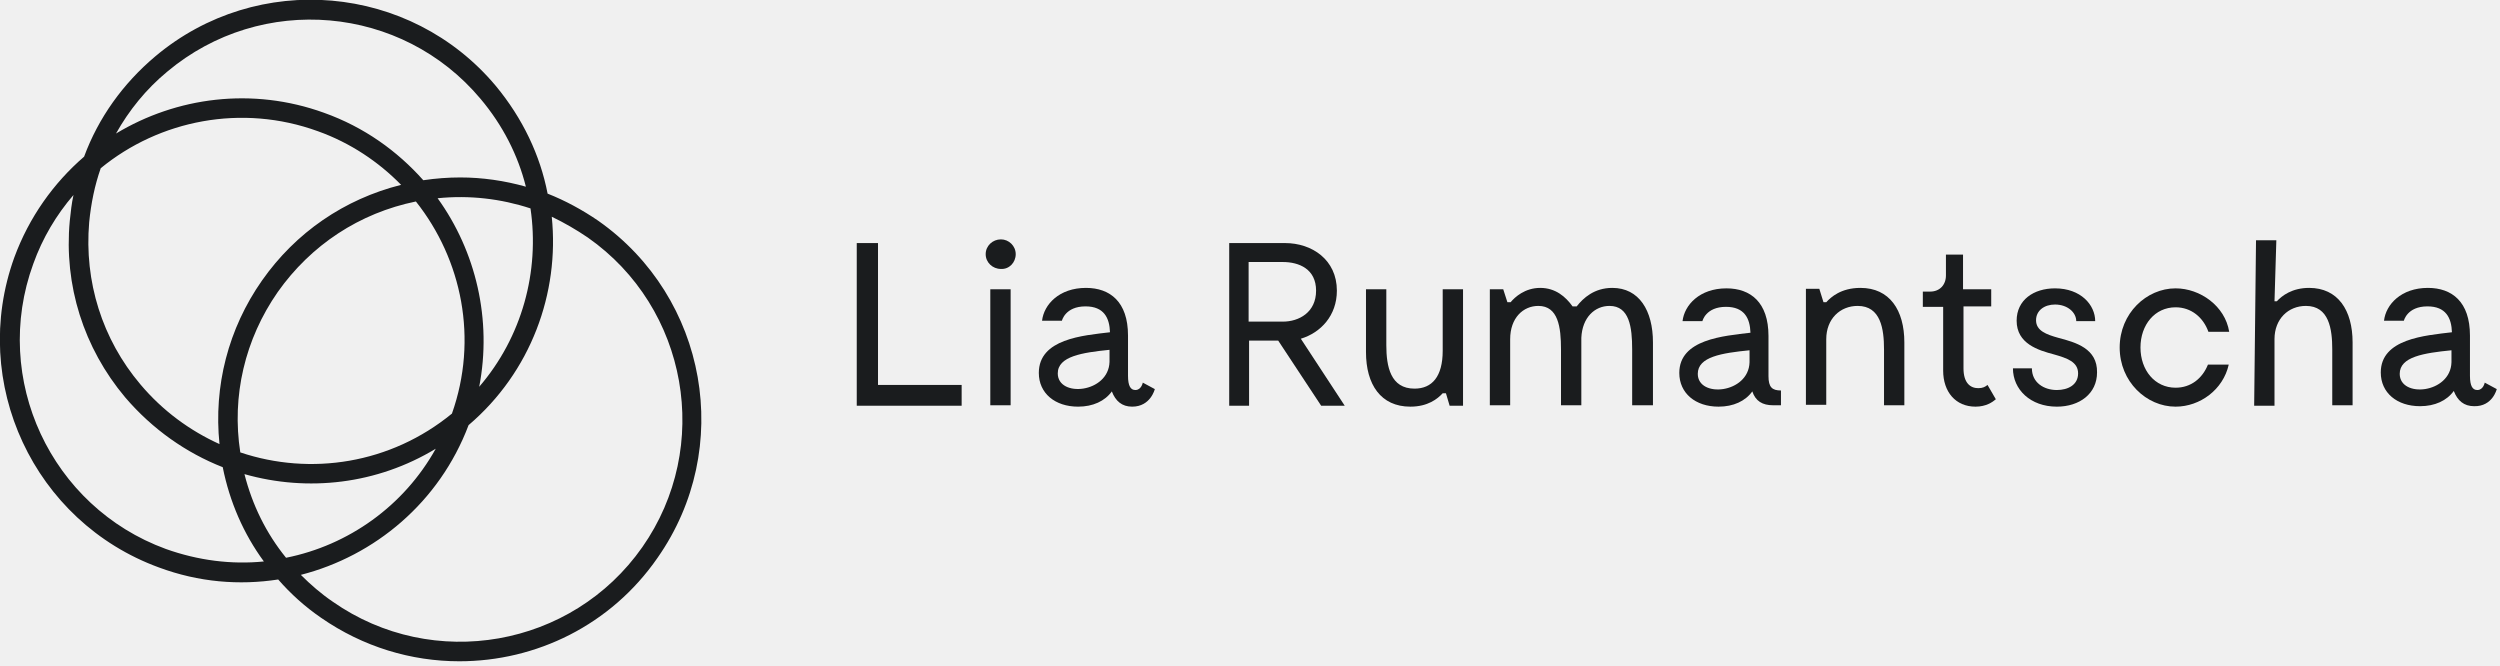
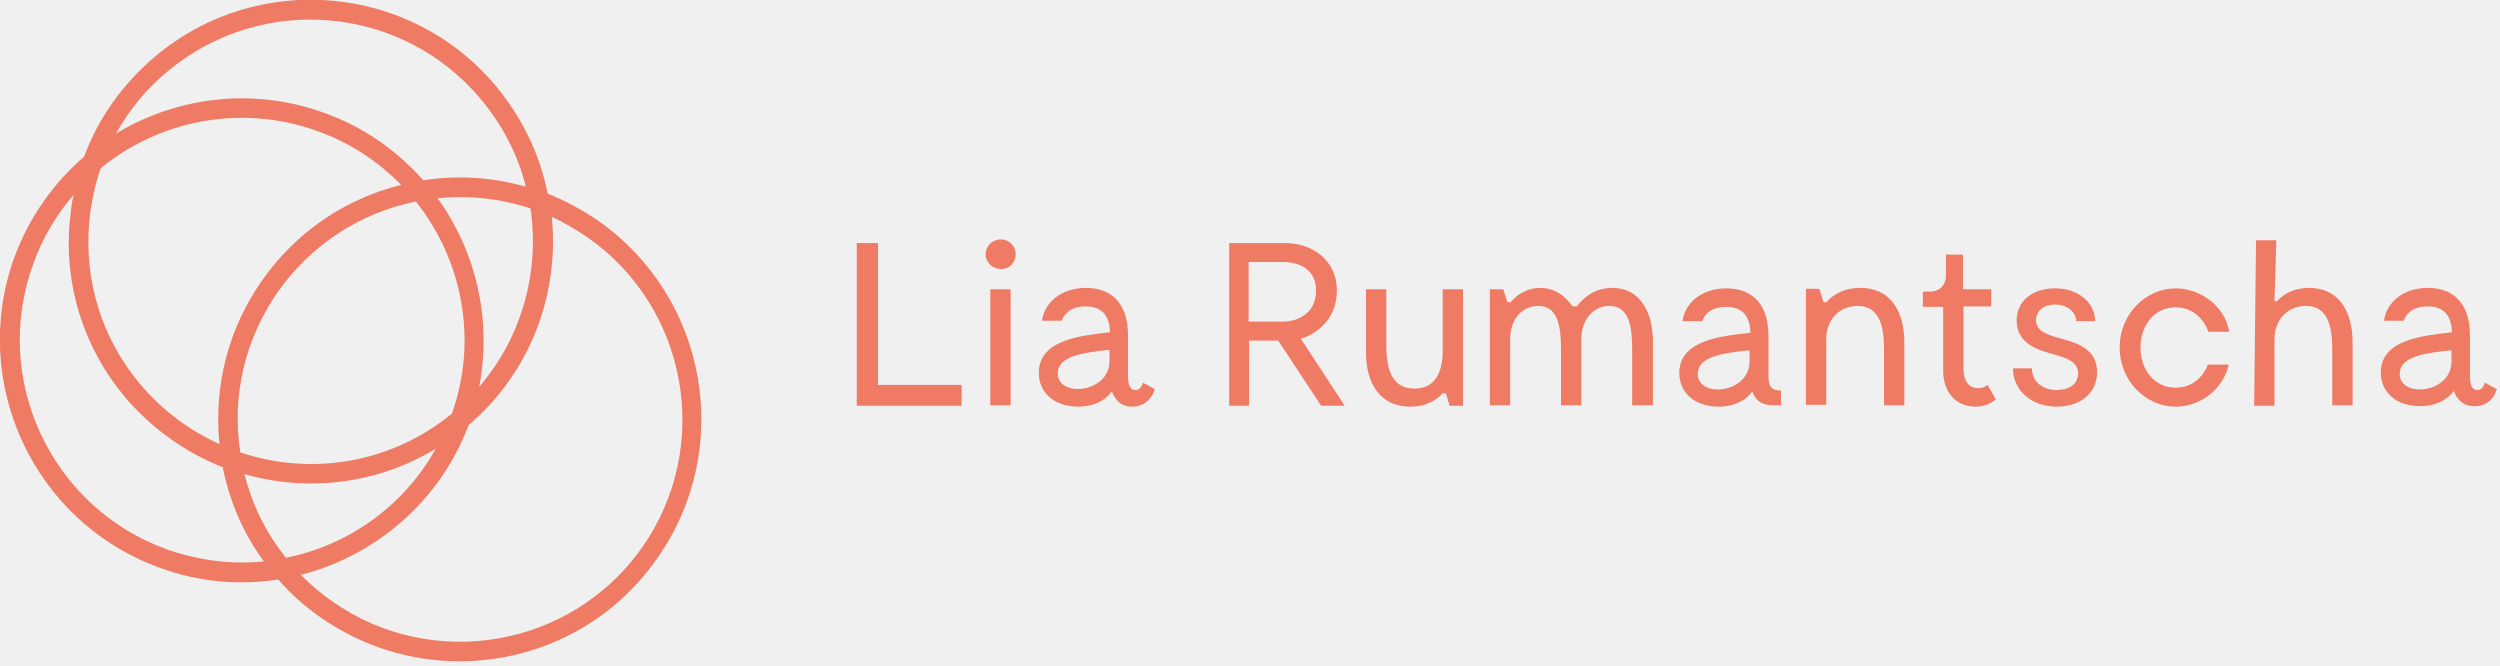
<svg xmlns="http://www.w3.org/2000/svg" width="541" height="144" viewBox="0 0 541 144" fill="none">
  <g clip-path="url(#clip0_382_3681)">
-     <path d="M208.1 83.3H190V52.6H185.4V87.8H208.1V83.3Z" fill="#1A1C1E" />
-     <path d="M218.701 62.6H214.301V87.7H218.701V62.6Z" fill="#1A1C1E" />
-     <path d="M219.801 55C219.801 53.2 218.301 51.8 216.601 51.8C214.801 51.8 213.301 53.2 213.301 55C213.301 56.8 214.801 58.2 216.601 58.2C218.401 58.3 219.801 56.8 219.801 55Z" fill="#1A1C1E" />
-     <path d="M240.101 75.7V78.3C239.901 85.1 228.901 86.1 228.901 80.8C228.901 77.1 234.201 76.3 240.101 75.7ZM224.801 80.7C224.801 85.1 228.301 88 233.301 88C236.501 88 239.101 86.8 240.601 84.7C241.401 86.8 242.801 88 245.001 88C249.001 88 249.901 84.2 249.901 84.2L247.301 82.8C247.301 82.8 247.001 84.4 245.701 84.4C244.701 84.4 244.101 83.6 244.101 81.3V72.6C244.101 65.3 240.201 62.3 235.001 62.3C229.201 62.3 225.901 65.9 225.501 69.4H229.801C229.801 69.4 230.501 66.3 234.901 66.3C238.901 66.3 240.101 68.8 240.201 71.9C234.401 72.6 224.801 73.3 224.801 80.7Z" fill="#1A1C1E" />
-     <path d="M270.2 69.6V56.7H277.6C281.1 56.7 284.8 58.2 284.8 62.9C284.8 67.6 281.1 69.6 277.6 69.6H270.2ZM289.3 62.9C289.3 56.2 283.9 52.6 278.1 52.6H266V87.8H270.3V73.7H276.6L285.9 87.8H291L281.5 73.3C285.8 72 289.3 68.3 289.3 62.9Z" fill="#1A1C1E" />
-     <path d="M312.2 75.9C312.2 81.5 309.9 84.1 306.1 84.1C300.9 84.1 300 79.3 300 74.7V62.6H295.6V76.2C295.6 83.2 298.8 88 305.2 88C309 88 311.1 86.3 312.2 85.1H312.9L313.7 87.8H316.6V62.6H312.2V75.9Z" fill="#1A1C1E" />
-     <path d="M357.7 87.8V74.1C357.7 67.2 354.7 62.3 348.9 62.3C345 62.3 342.6 64.5 341.2 66.3H340.3C338.8 64.2 336.6 62.3 333.3 62.3C330 62.3 327.8 64.3 326.9 65.4H326.2L325.3 62.6H322.4V87.7H326.8V73.4C326.8 68.8 329.6 66.2 332.9 66.2C337.2 66.2 337.8 70.8 337.8 75.6V87.7H342.2V73.1C342.4 68.7 345.1 66.2 348.3 66.2C352.6 66.2 353.2 70.8 353.2 75.6V87.7H357.7V87.8Z" fill="#1A1C1E" />
-     <path d="M378.6 78.4C378.4 85.2 367.4 86.2 367.4 80.9C367.4 77.2 372.6 76.4 378.6 75.8V78.4ZM385.4 87.8V84.5C383.5 84.5 382.7 83.8 382.7 81.4V72.7C382.7 65.4 378.8 62.4 373.6 62.4C367.8 62.4 364.5 66 364.1 69.5H368.4C368.4 69.5 369.1 66.4 373.5 66.4C377.5 66.4 378.7 68.9 378.8 72C373 72.7 363.4 73.4 363.4 80.7C363.4 85.1 366.9 88 371.9 88C375.1 88 377.7 86.8 379.2 84.7C379.9 86.8 381.4 87.7 383.7 87.7H385.4V87.8Z" fill="#1A1C1E" />
-     <path d="M412.101 87.8V74.1C412.101 67.1 408.901 62.3 402.601 62.3C398.401 62.3 396.201 64.3 395.201 65.4H394.601L393.701 62.5H390.801V87.6H395.201V73.4C395.201 69 398.201 66.2 402.001 66.2C407.001 66.2 407.701 71.2 407.701 75.6V87.7H412.101V87.8Z" fill="#1A1C1E" />
-     <path d="M430.1 83.3C429.6 83.7 429.1 84 428.1 84C426.4 84 424.9 82.9 424.9 79.7V66.3H430.9V62.6H424.8V55.1H421.1V59.6C421.1 61.7 419.7 63.1 417.7 63.1H416.1V66.4H420.5V80.2C420.5 84.8 423.2 88 427.5 88C429.8 88 431.2 87 431.9 86.4L430.1 83.3Z" fill="#1A1C1E" />
-     <path d="M445.4 73.1C442.9 72.4 440.6 71.6 440.6 69.3C440.6 67.2 442.4 65.9 444.7 65.9C447.4 65.9 449.3 67.6 449.3 69.5H453.4C453.4 66 450.3 62.4 444.7 62.4C440.1 62.4 436.4 64.9 436.4 69.4C436.4 74.4 441.1 75.8 444.5 76.7C447.3 77.5 449.7 78.3 449.7 80.8C449.7 83.3 447.5 84.4 445.1 84.4C442.3 84.4 439.7 82.8 439.7 79.7H435.6C435.6 84.3 439.4 88 445.1 88C450 88 453.8 85.2 453.8 80.6C453.9 75.4 449.2 74.1 445.4 73.1Z" fill="#1A1C1E" />
-     <path d="M482.299 78.9H477.799C476.599 81.9 474.099 83.9 470.799 83.9C466.299 83.9 463.199 80.1 463.199 75.2C463.199 70.3 466.299 66.5 470.799 66.5C474.199 66.5 476.799 68.7 477.899 71.8H482.399C481.499 66.2 476.099 62.4 470.799 62.4C464.499 62.4 458.699 67.8 458.699 75.2C458.699 82.6 464.499 88 470.799 88C476.099 88 481.099 84.3 482.299 78.9Z" fill="#1A1C1E" />
-     <path d="M488.201 52.1L487.801 87.8H492.201V73.4C492.201 69 495.201 66.2 499.001 66.2C504.001 66.2 504.701 71.2 504.701 75.6V87.7H509.101V74.1C509.101 67.1 505.901 62.3 499.701 62.3C496.001 62.3 493.801 64 492.701 65.2H492.201L492.601 52H488.201V52.1Z" fill="#1A1C1E" />
-     <path d="M530.499 78.4C530.299 85.2 519.299 86.2 519.299 80.9C519.299 77.2 524.499 76.4 530.499 75.8V78.4ZM540.299 84.2L537.699 82.8C537.699 82.8 537.399 84.4 536.099 84.4C535.099 84.4 534.499 83.6 534.499 81.3V72.6C534.499 65.3 530.599 62.3 525.399 62.3C519.599 62.3 516.299 65.9 515.899 69.4H520.199C520.199 69.4 520.899 66.3 525.299 66.3C529.299 66.3 530.499 68.8 530.599 71.9C524.799 72.6 515.199 73.3 515.199 80.6C515.199 85 518.699 87.9 523.699 87.9C526.899 87.9 529.499 86.7 530.999 84.6C531.799 86.7 533.199 87.9 535.399 87.9C539.399 88 540.299 84.2 540.299 84.2Z" fill="#1A1C1E" />
-     <path d="M99.6 38.4C104.4 38.4 109.2 39.1 113.8 40.4C112.1 33.6 108.8 27.1 104 21.4C87 1.1 56.6 -1.6 36.2 15.5C31.6 19.3 27.9 23.9 25.1 28.9C38.2 21 54.6 18.8 70.1 24.4C78.8 27.5 86 32.7 91.6 39C94.3 38.6 97 38.4 99.6 38.4ZM94.7 42.9C103 54.4 106.5 69.2 103.7 83.7C113 72.9 116.8 58.7 114.8 45.1C108.4 43 101.6 42.2 94.7 42.9ZM21.8 36.4C20.5 40.1 19.7 44 19.3 48.1C18.2 60.9 22.1 73.4 30.4 83.2C35.2 88.9 41.1 93.2 47.5 96.1C46.2 83.6 49.4 71.1 56.7 60.7C64 50.3 74.5 43.1 86.8 40C81.9 35 75.8 30.9 68.8 28.4C52.3 22.4 34.5 26 21.8 36.4ZM52 97.9C67.2 103 84.5 100.4 97.8 89.5C103.5 73.4 100 56.2 90 43.6C77.8 46.1 67.3 53 60.1 63.2C53 73.4 50.1 85.7 52 97.9ZM52.9 102.6C54.6 109.3 57.6 115.4 61.9 120.7C75.4 118 87.4 109.5 94.3 97.1C81.6 104.8 66.6 106.5 52.9 102.6ZM15.9 42.2C12.2 46.5 9.2 51.5 7.2 57.1C-1.9 82 11 109.7 35.9 118.8C42.9 121.3 50.1 122.2 57.1 121.5C52.7 115.5 49.7 108.6 48.2 101.1C40.3 98 33 92.9 27.1 86C18.1 75.3 13.8 61.7 15.1 47.8C15.3 45.9 15.5 44 15.9 42.2ZM65.1 124.4C67.2 126.5 69.5 128.5 72 130.2C93.7 145.4 123.8 140.1 139 118.4C154.2 96.7 148.9 66.6 127.2 51.4C124.7 49.7 122.1 48.2 119.4 46.9C121.1 63.4 114.9 80.5 101.4 92C95.1 108.7 81.1 120.3 65.1 124.4ZM99.4 143.1C89 143.1 78.6 140 69.5 133.7C66 131.3 62.9 128.5 60.2 125.4C51.8 126.7 43 126 34.4 122.8C7.3 112.9 -6.7 82.8 3.1 55.7C6.3 47 11.6 39.6 18.2 33.9C21.3 25.5 26.6 18.1 33.6 12.2C55.7 -6.4 88.8 -3.5 107.3 18.6C113.1 25.6 116.9 33.6 118.5 41.9C122.3 43.4 126 45.4 129.5 47.8C153.1 64.4 158.9 97 142.3 120.7C132.2 135.3 116 143.1 99.4 143.1Z" fill="#1A1C1E" />
+     <path d="M208.1 83.3H190V52.6H185.4V87.8H208.1V83.3Z" fill="#EF7B65" />
+     <path d="M218.701 62.6H214.301V87.7H218.701V62.6Z" fill="#EF7B65" />
+     <path d="M219.801 55C219.801 53.2 218.301 51.8 216.601 51.8C214.801 51.8 213.301 53.2 213.301 55C213.301 56.8 214.801 58.2 216.601 58.2C218.401 58.3 219.801 56.8 219.801 55Z" fill="#EF7B65" />
+     <path d="M240.101 75.7V78.3C239.901 85.1 228.901 86.1 228.901 80.8C228.901 77.1 234.201 76.3 240.101 75.7ZM224.801 80.7C224.801 85.1 228.301 88 233.301 88C236.501 88 239.101 86.8 240.601 84.7C241.401 86.8 242.801 88 245.001 88C249.001 88 249.901 84.2 249.901 84.2L247.301 82.8C247.301 82.8 247.001 84.4 245.701 84.4C244.701 84.4 244.101 83.6 244.101 81.3V72.6C244.101 65.3 240.201 62.3 235.001 62.3C229.201 62.3 225.901 65.9 225.501 69.4H229.801C229.801 69.4 230.501 66.3 234.901 66.3C238.901 66.3 240.101 68.8 240.201 71.9C234.401 72.6 224.801 73.3 224.801 80.7Z" fill="#EF7B65" />
+     <path d="M270.2 69.6V56.7H277.6C281.1 56.7 284.8 58.2 284.8 62.9C284.8 67.6 281.1 69.6 277.6 69.6H270.2ZM289.3 62.9C289.3 56.2 283.9 52.6 278.1 52.6H266V87.8H270.3V73.7H276.6L285.9 87.8H291L281.5 73.3C285.8 72 289.3 68.3 289.3 62.9Z" fill="#EF7B65" />
+     <path d="M312.2 75.9C312.2 81.5 309.9 84.1 306.1 84.1C300.9 84.1 300 79.3 300 74.7V62.6H295.6V76.2C295.6 83.2 298.8 88 305.2 88C309 88 311.1 86.3 312.2 85.1H312.9L313.7 87.8H316.6V62.6H312.2V75.9Z" fill="#EF7B65" />
+     <path d="M357.7 87.8V74.1C357.7 67.2 354.7 62.3 348.9 62.3C345 62.3 342.6 64.5 341.2 66.3H340.3C338.8 64.2 336.6 62.3 333.3 62.3C330 62.3 327.8 64.3 326.9 65.4H326.2L325.3 62.6H322.4V87.7H326.8V73.4C326.8 68.8 329.6 66.2 332.9 66.2C337.2 66.2 337.8 70.8 337.8 75.6V87.7H342.2V73.1C342.4 68.7 345.1 66.2 348.3 66.2C352.6 66.2 353.2 70.8 353.2 75.6V87.7H357.7V87.8Z" fill="#EF7B65" />
+     <path d="M378.6 78.4C378.4 85.2 367.4 86.2 367.4 80.9C367.4 77.2 372.6 76.4 378.6 75.8V78.4ZM385.4 87.8V84.5C383.5 84.5 382.7 83.8 382.7 81.4V72.7C382.7 65.4 378.8 62.4 373.6 62.4C367.8 62.4 364.5 66 364.1 69.5H368.4C368.4 69.5 369.1 66.4 373.5 66.4C377.5 66.4 378.7 68.9 378.8 72C373 72.7 363.4 73.4 363.4 80.7C363.4 85.1 366.9 88 371.9 88C375.1 88 377.7 86.8 379.2 84.7C379.9 86.8 381.4 87.7 383.7 87.7H385.4V87.8Z" fill="#EF7B65" />
+     <path d="M412.101 87.8V74.1C412.101 67.1 408.901 62.3 402.601 62.3C398.401 62.3 396.201 64.3 395.201 65.4H394.601L393.701 62.5H390.801V87.6H395.201V73.4C395.201 69 398.201 66.2 402.001 66.2C407.001 66.2 407.701 71.2 407.701 75.6V87.7H412.101V87.8Z" fill="#EF7B65" />
+     <path d="M430.1 83.3C429.6 83.7 429.1 84 428.1 84C426.4 84 424.9 82.9 424.9 79.7V66.3H430.9V62.6H424.8V55.1H421.1V59.6C421.1 61.7 419.7 63.1 417.7 63.1H416.1V66.4H420.5V80.2C420.5 84.8 423.2 88 427.5 88C429.8 88 431.2 87 431.9 86.4L430.1 83.3Z" fill="#EF7B65" />
+     <path d="M445.4 73.1C442.9 72.4 440.6 71.6 440.6 69.3C440.6 67.2 442.4 65.9 444.7 65.9C447.4 65.9 449.3 67.6 449.3 69.5H453.4C453.4 66 450.3 62.4 444.7 62.4C440.1 62.4 436.4 64.9 436.4 69.4C436.4 74.4 441.1 75.8 444.5 76.7C447.3 77.5 449.7 78.3 449.7 80.8C449.7 83.3 447.5 84.4 445.1 84.4C442.3 84.4 439.7 82.8 439.7 79.7H435.6C435.6 84.3 439.4 88 445.1 88C450 88 453.8 85.2 453.8 80.6C453.9 75.4 449.2 74.1 445.4 73.1Z" fill="#EF7B65" />
+     <path d="M482.299 78.9H477.799C476.599 81.9 474.099 83.9 470.799 83.9C466.299 83.9 463.199 80.1 463.199 75.2C463.199 70.3 466.299 66.5 470.799 66.5C474.199 66.5 476.799 68.7 477.899 71.8H482.399C481.499 66.2 476.099 62.4 470.799 62.4C464.499 62.4 458.699 67.8 458.699 75.2C458.699 82.6 464.499 88 470.799 88C476.099 88 481.099 84.3 482.299 78.9Z" fill="#EF7B65" />
+     <path d="M488.201 52.1L487.801 87.8H492.201V73.4C492.201 69 495.201 66.2 499.001 66.2C504.001 66.2 504.701 71.2 504.701 75.6V87.7H509.101V74.1C509.101 67.1 505.901 62.3 499.701 62.3C496.001 62.3 493.801 64 492.701 65.2H492.201L492.601 52H488.201V52.1Z" fill="#EF7B65" />
+     <path d="M530.499 78.4C530.299 85.2 519.299 86.2 519.299 80.9C519.299 77.2 524.499 76.4 530.499 75.8V78.4ZM540.299 84.2L537.699 82.8C537.699 82.8 537.399 84.4 536.099 84.4C535.099 84.4 534.499 83.6 534.499 81.3V72.6C534.499 65.3 530.599 62.3 525.399 62.3C519.599 62.3 516.299 65.9 515.899 69.4H520.199C520.199 69.4 520.899 66.3 525.299 66.3C529.299 66.3 530.499 68.8 530.599 71.9C524.799 72.6 515.199 73.3 515.199 80.6C515.199 85 518.699 87.9 523.699 87.9C526.899 87.9 529.499 86.7 530.999 84.6C531.799 86.7 533.199 87.9 535.399 87.9C539.399 88 540.299 84.2 540.299 84.2Z" fill="#EF7B65" />
+     <path d="M99.6 38.4C104.4 38.4 109.2 39.1 113.8 40.4C112.1 33.6 108.8 27.1 104 21.4C87 1.1 56.6 -1.6 36.2 15.5C31.6 19.3 27.9 23.9 25.1 28.9C38.2 21 54.6 18.8 70.1 24.4C78.8 27.5 86 32.7 91.6 39C94.3 38.6 97 38.4 99.6 38.4ZM94.7 42.9C103 54.4 106.5 69.2 103.7 83.7C113 72.9 116.8 58.7 114.8 45.1C108.4 43 101.6 42.2 94.7 42.9ZM21.8 36.4C20.5 40.1 19.7 44 19.3 48.1C18.2 60.9 22.1 73.4 30.4 83.2C35.2 88.9 41.1 93.2 47.5 96.1C46.2 83.6 49.4 71.1 56.7 60.7C64 50.3 74.5 43.1 86.8 40C81.9 35 75.8 30.9 68.8 28.4C52.3 22.4 34.5 26 21.8 36.4ZM52 97.9C67.2 103 84.5 100.4 97.8 89.5C103.5 73.4 100 56.2 90 43.6C77.8 46.1 67.3 53 60.1 63.2C53 73.4 50.1 85.7 52 97.9ZM52.9 102.6C54.6 109.3 57.6 115.4 61.9 120.7C75.4 118 87.4 109.5 94.3 97.1C81.6 104.8 66.6 106.5 52.9 102.6ZM15.9 42.2C12.2 46.5 9.2 51.5 7.2 57.1C-1.9 82 11 109.7 35.9 118.8C42.9 121.3 50.1 122.2 57.1 121.5C52.7 115.5 49.7 108.6 48.2 101.1C40.3 98 33 92.9 27.1 86C18.1 75.3 13.8 61.7 15.1 47.8C15.3 45.9 15.5 44 15.9 42.2ZM65.1 124.4C67.2 126.5 69.5 128.5 72 130.2C93.7 145.4 123.8 140.1 139 118.4C154.2 96.7 148.9 66.6 127.2 51.4C124.7 49.7 122.1 48.2 119.4 46.9C121.1 63.4 114.9 80.5 101.4 92C95.1 108.7 81.1 120.3 65.1 124.4ZM99.4 143.1C89 143.1 78.6 140 69.5 133.7C66 131.3 62.9 128.5 60.2 125.4C51.8 126.7 43 126 34.4 122.8C7.3 112.9 -6.7 82.8 3.1 55.7C6.3 47 11.6 39.6 18.2 33.9C21.3 25.5 26.6 18.1 33.6 12.2C55.7 -6.4 88.8 -3.5 107.3 18.6C113.1 25.6 116.9 33.6 118.5 41.9C122.3 43.4 126 45.4 129.5 47.8C153.1 64.4 158.9 97 142.3 120.7C132.2 135.3 116 143.1 99.4 143.1Z" fill="#EF7B65" />
  </g>
  <defs>
    <clipPath id="clip0_382_3681">
      <rect width="540.3" height="143.1" fill="white" />
    </clipPath>
  </defs>
</svg>
